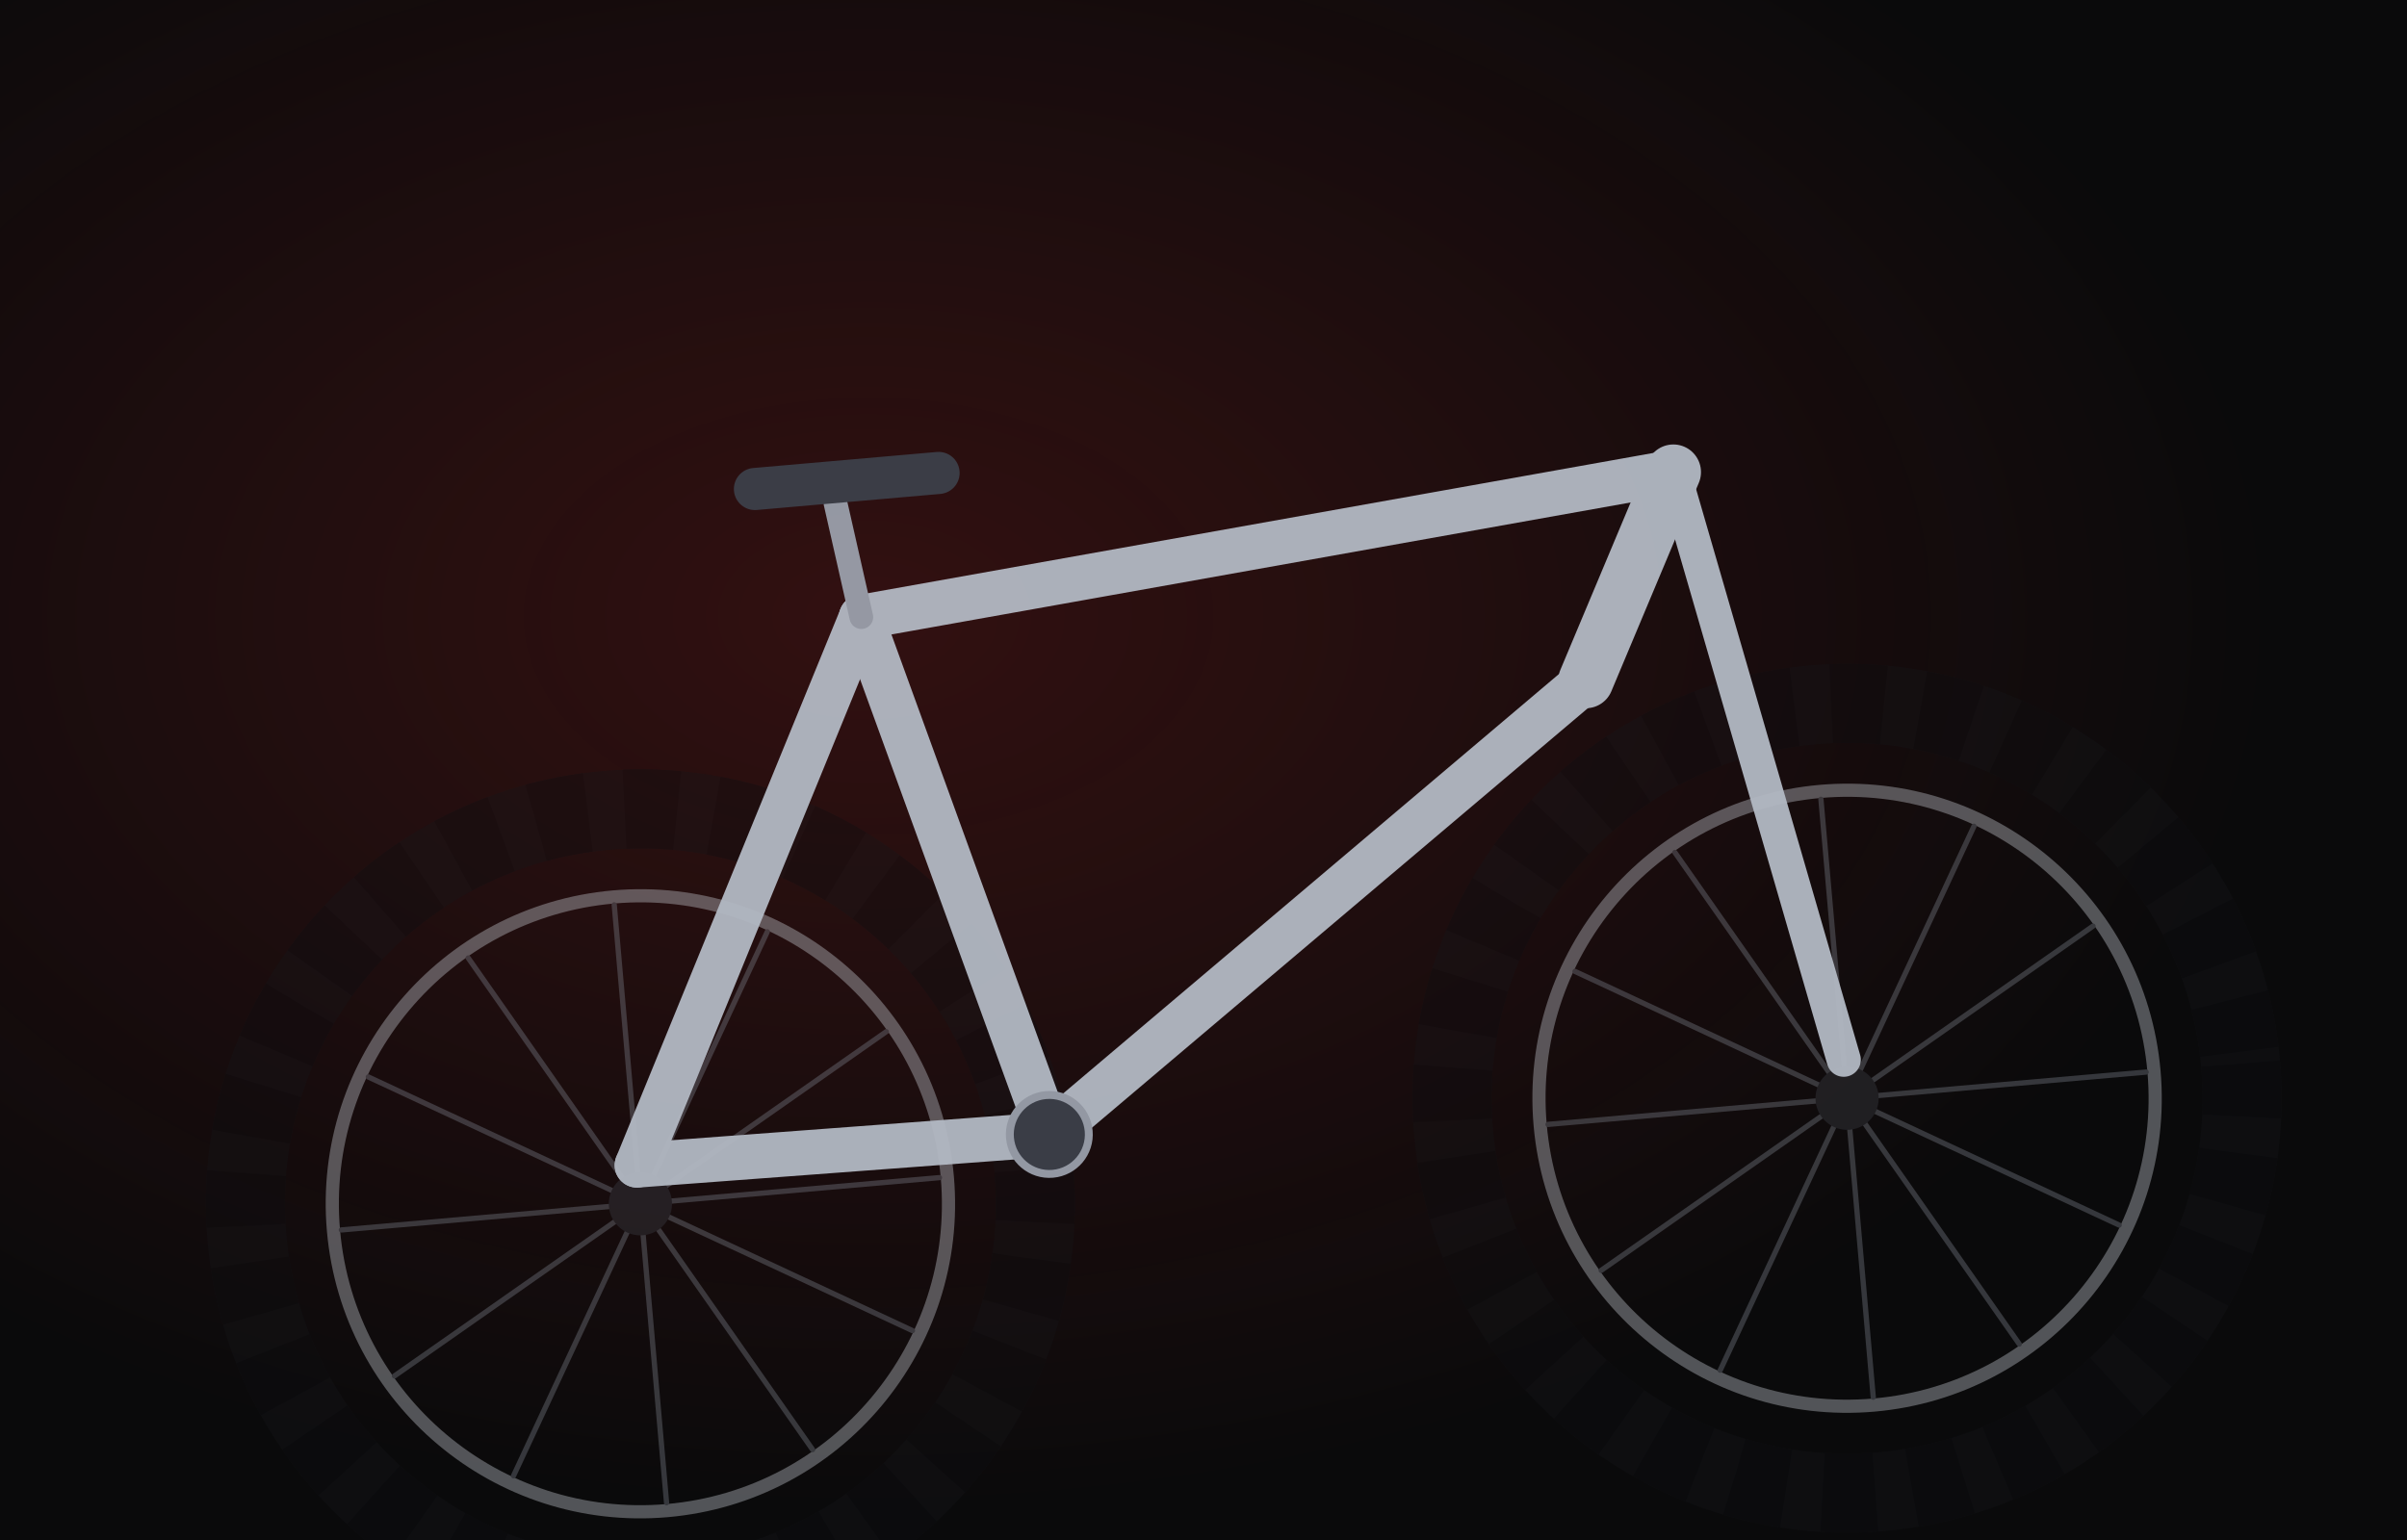
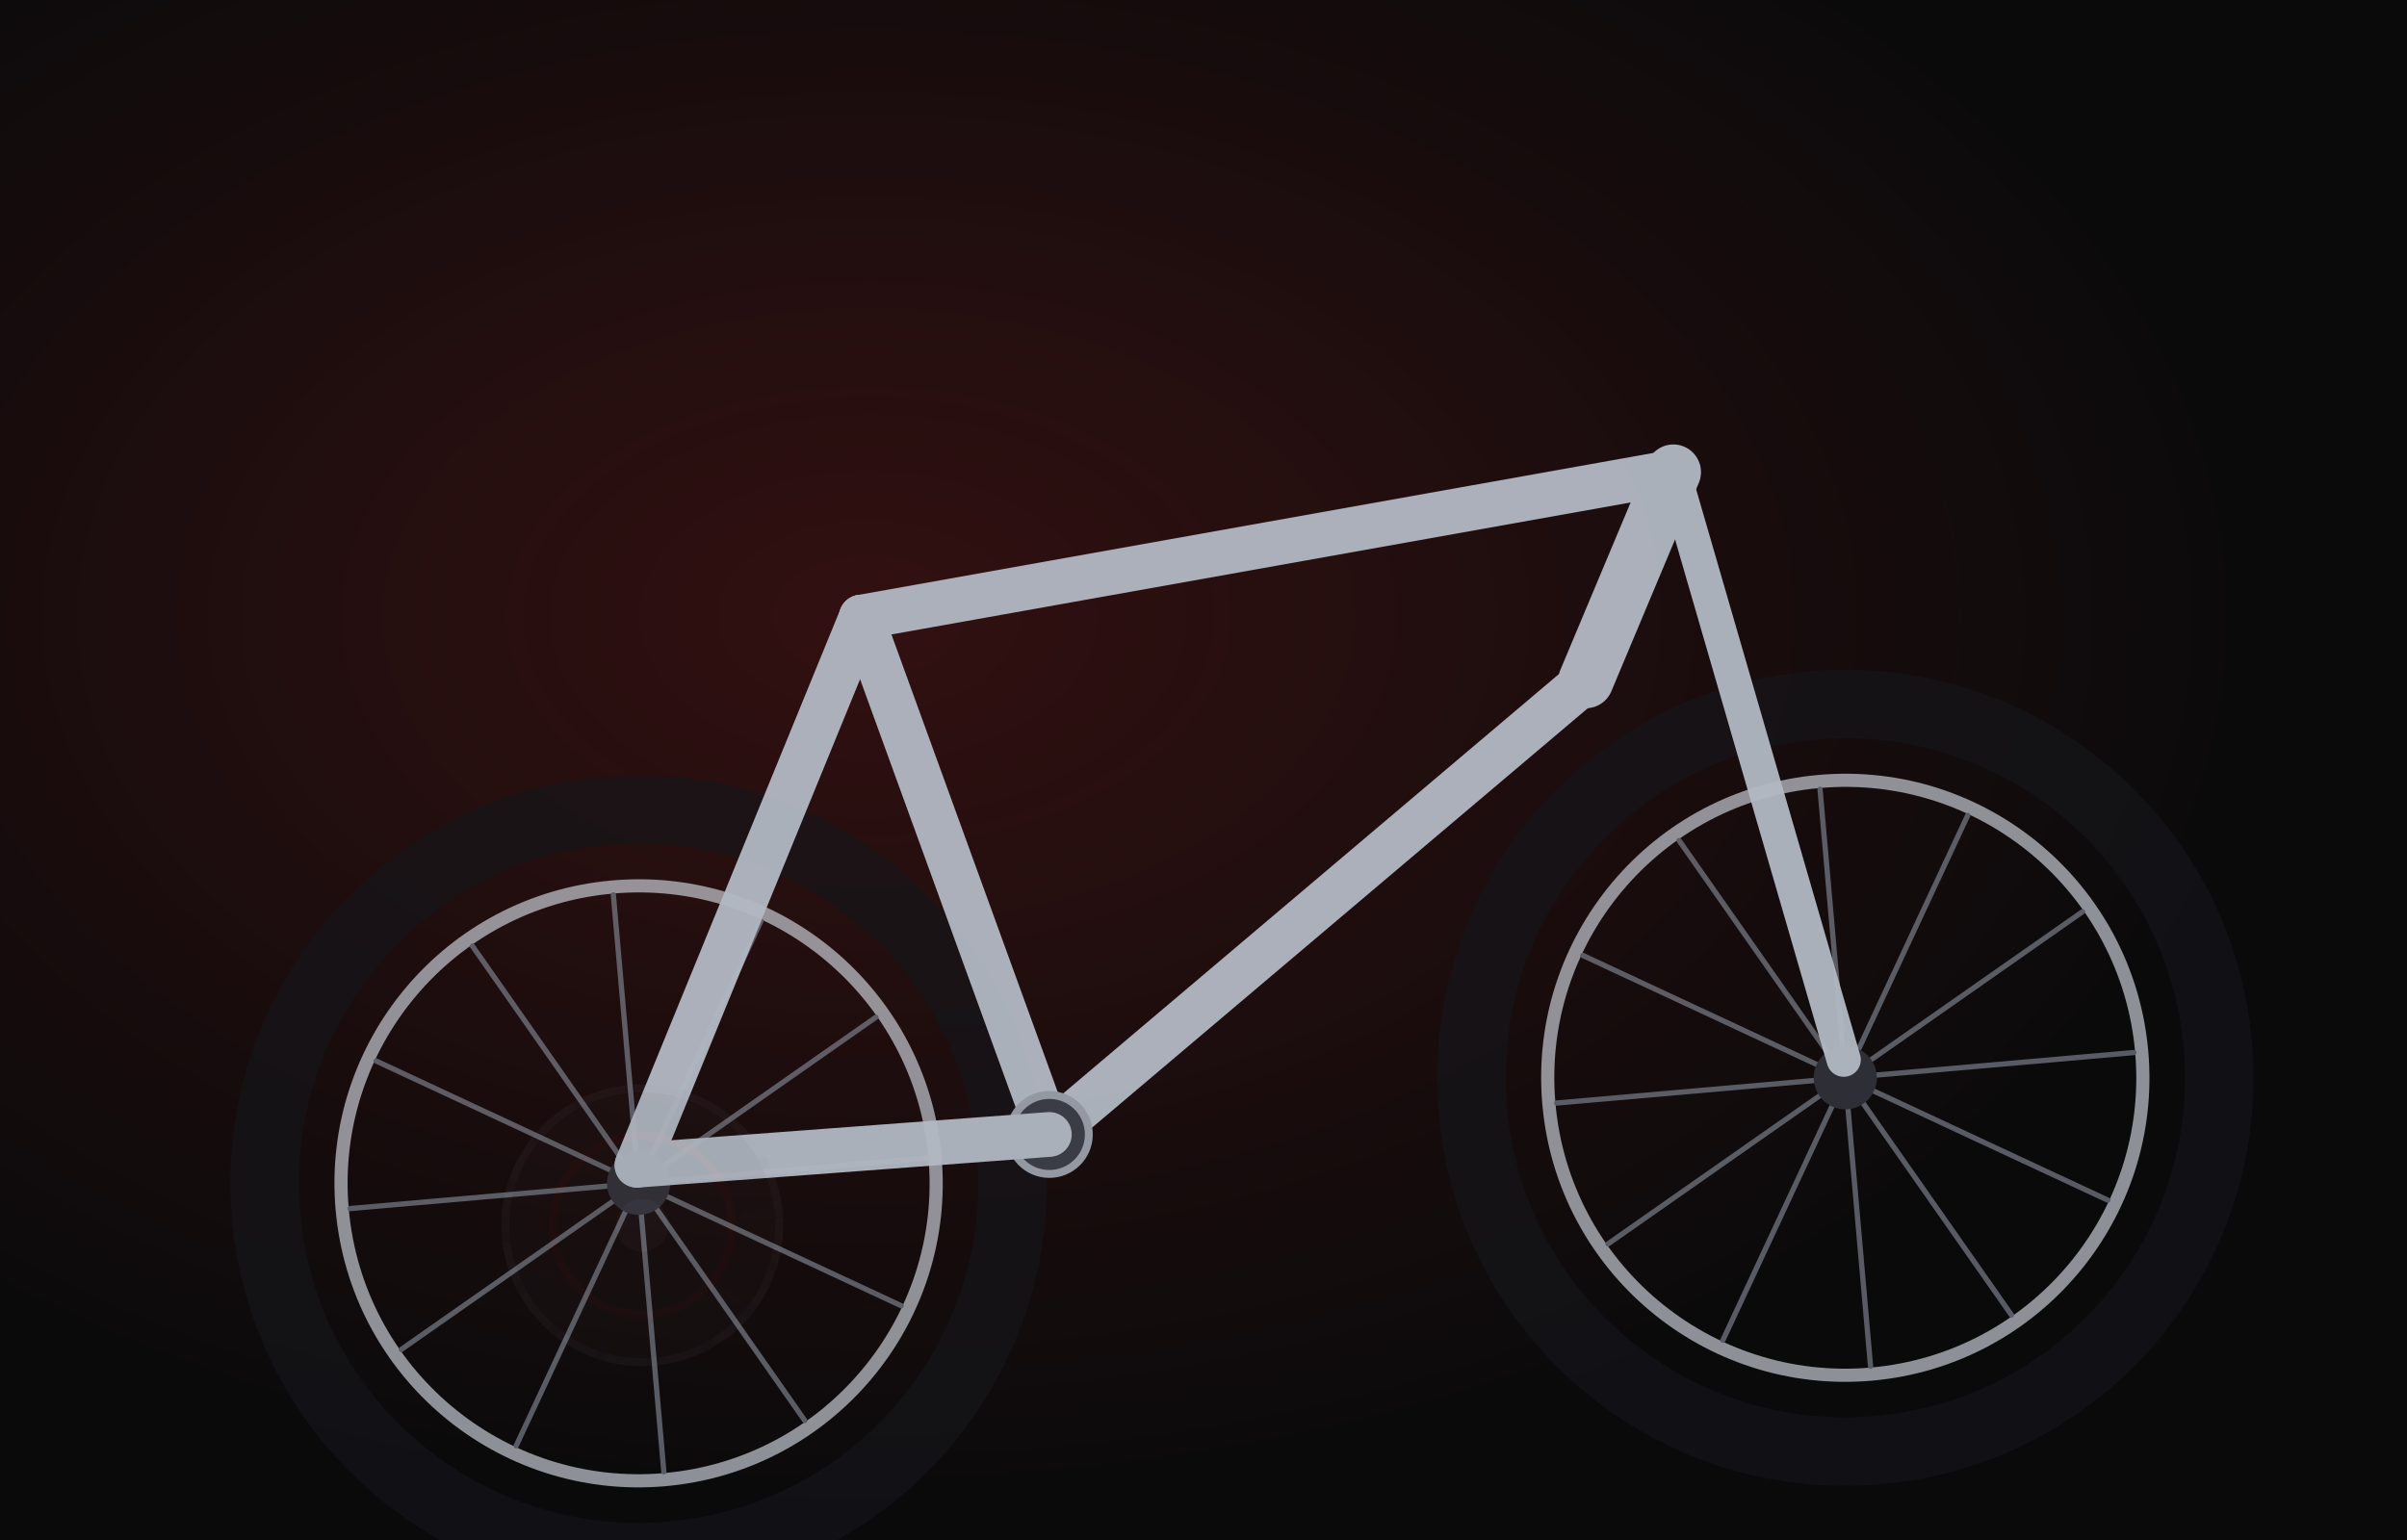
<svg xmlns="http://www.w3.org/2000/svg" viewBox="0 0 1000 640" width="1000" height="640">
  <defs>
    <radialGradient id="glow" cx="36.2%" cy="40%" r="58%">
      <stop offset="0%" stop-color="#d42a28" stop-opacity="0.20" />
      <stop offset="100%" stop-color="#d42a28" stop-opacity="0" />
    </radialGradient>
    <linearGradient id="sweep" x1="0" y1="0" x2="1" y2="0">
      <stop offset="0%" stop-color="#ffffff" stop-opacity="0" />
      <stop offset="50%" stop-color="#ffffff" stop-opacity="0.10" />
      <stop offset="55%" stop-color="#d42a28" stop-opacity="0.25" />
      <stop offset="100%" stop-color="#d42a28" stop-opacity="0" />
    </linearGradient>
  </defs>
  <rect width="1000" height="640" fill="#0a0a0b" />
  <rect width="1000" height="640" fill="url(#glow)" />
  <g transform="translate(500 350) rotate(-5.00) scale(1.094) translate(-500 -350)">
-     <g opacity="0.378" transform="translate(0 16.2)">
-       <circle cx="275" cy="452" r="150" fill="none" stroke="#141519" stroke-width="30" />
-       <circle cx="275" cy="452" r="150" fill="none" stroke="#0c0d10" stroke-width="30" stroke-dasharray="20 14" />
-       <circle cx="275" cy="452" r="117" fill="none" stroke="#cbd0d8" stroke-width="5" />
-       <line x1="275" y1="452" x2="389" y2="452" stroke="#7d828d" stroke-width="2" stroke-linecap="round" />
-       <line x1="275" y1="452" x2="373.727" y2="509" stroke="#7d828d" stroke-width="2" stroke-linecap="round" />
-       <line x1="275" y1="452" x2="332" y2="550.727" stroke="#7d828d" stroke-width="2" stroke-linecap="round" />
-       <line x1="275" y1="452" x2="275" y2="566" stroke="#7d828d" stroke-width="2" stroke-linecap="round" />
-       <line x1="275" y1="452" x2="218" y2="550.727" stroke="#7d828d" stroke-width="2" stroke-linecap="round" />
-       <line x1="275" y1="452" x2="176.273" y2="509" stroke="#7d828d" stroke-width="2" stroke-linecap="round" />
-       <line x1="275" y1="452" x2="161" y2="452" stroke="#7d828d" stroke-width="2" stroke-linecap="round" />
-       <line x1="275" y1="452" x2="176.273" y2="395" stroke="#7d828d" stroke-width="2" stroke-linecap="round" />
-       <line x1="275" y1="452" x2="218" y2="353.273" stroke="#7d828d" stroke-width="2" stroke-linecap="round" />
-       <line x1="275" y1="452" x2="275" y2="338" stroke="#7d828d" stroke-width="2" stroke-linecap="round" />
-       <line x1="275" y1="452" x2="332" y2="353.273" stroke="#7d828d" stroke-width="2" stroke-linecap="round" />
-       <line x1="275" y1="452" x2="373.727" y2="395" stroke="#7d828d" stroke-width="2" stroke-linecap="round" />
+     <g opacity="0.330" transform="translate(0 17.4)" />
+     <g opacity="0.676" transform="translate(0 8.4)">
+       <circle cx="275" cy="452" r="142" fill="none" stroke="#141519" stroke-width="26" />
+       <circle cx="275" cy="452" r="113" fill="none" stroke="#cbd0d8" stroke-width="5" />
+       <line x1="275" y1="452" x2="385" y2="452" stroke="#7d828d" stroke-width="2" stroke-linecap="round" />
+       <line x1="275" y1="452" x2="370.263" y2="507" stroke="#7d828d" stroke-width="2" stroke-linecap="round" />
+       <line x1="275" y1="452" x2="330" y2="547.263" stroke="#7d828d" stroke-width="2" stroke-linecap="round" />
+       <line x1="275" y1="452" x2="275" y2="562" stroke="#7d828d" stroke-width="2" stroke-linecap="round" />
+       <line x1="275" y1="452" x2="220" y2="547.263" stroke="#7d828d" stroke-width="2" stroke-linecap="round" />
+       <line x1="275" y1="452" x2="179.737" y2="507" stroke="#7d828d" stroke-width="2" stroke-linecap="round" />
+       <line x1="275" y1="452" x2="165" y2="452" stroke="#7d828d" stroke-width="2" stroke-linecap="round" />
+       <line x1="275" y1="452" x2="179.737" y2="397" stroke="#7d828d" stroke-width="2" stroke-linecap="round" />
+       <line x1="275" y1="452" x2="220" y2="356.737" stroke="#7d828d" stroke-width="2" stroke-linecap="round" />
+       <line x1="275" y1="452" x2="275" y2="342" stroke="#7d828d" stroke-width="2" stroke-linecap="round" />
+       <line x1="275" y1="452" x2="330" y2="356.737" stroke="#7d828d" stroke-width="2" stroke-linecap="round" />
+       <line x1="275" y1="452" x2="370.263" y2="397" stroke="#7d828d" stroke-width="2" stroke-linecap="round" />
      <circle cx="275" cy="452" r="12" fill="#3c3f49" />
-       <circle cx="735" cy="452" r="150" fill="none" stroke="#141519" stroke-width="30" />
-       <circle cx="735" cy="452" r="150" fill="none" stroke="#0c0d10" stroke-width="30" stroke-dasharray="20 14" />
-       <circle cx="735" cy="452" r="117" fill="none" stroke="#cbd0d8" stroke-width="5" />
-       <line x1="735" y1="452" x2="849" y2="452" stroke="#7d828d" stroke-width="2" stroke-linecap="round" />
-       <line x1="735" y1="452" x2="833.727" y2="509" stroke="#7d828d" stroke-width="2" stroke-linecap="round" />
-       <line x1="735" y1="452" x2="792" y2="550.727" stroke="#7d828d" stroke-width="2" stroke-linecap="round" />
-       <line x1="735" y1="452" x2="735" y2="566" stroke="#7d828d" stroke-width="2" stroke-linecap="round" />
-       <line x1="735" y1="452" x2="678" y2="550.727" stroke="#7d828d" stroke-width="2" stroke-linecap="round" />
-       <line x1="735" y1="452" x2="636.273" y2="509" stroke="#7d828d" stroke-width="2" stroke-linecap="round" />
-       <line x1="735" y1="452" x2="621" y2="452" stroke="#7d828d" stroke-width="2" stroke-linecap="round" />
-       <line x1="735" y1="452" x2="636.273" y2="395" stroke="#7d828d" stroke-width="2" stroke-linecap="round" />
-       <line x1="735" y1="452" x2="678" y2="353.273" stroke="#7d828d" stroke-width="2" stroke-linecap="round" />
-       <line x1="735" y1="452" x2="735" y2="338" stroke="#7d828d" stroke-width="2" stroke-linecap="round" />
-       <line x1="735" y1="452" x2="792" y2="353.273" stroke="#7d828d" stroke-width="2" stroke-linecap="round" />
-       <line x1="735" y1="452" x2="833.727" y2="395" stroke="#7d828d" stroke-width="2" stroke-linecap="round" />
+       <circle cx="735" cy="452" r="142" fill="none" stroke="#141519" stroke-width="26" />
+       <circle cx="735" cy="452" r="113" fill="none" stroke="#cbd0d8" stroke-width="5" />
+       <line x1="735" y1="452" x2="845" y2="452" stroke="#7d828d" stroke-width="2" stroke-linecap="round" />
+       <line x1="735" y1="452" x2="830.263" y2="507" stroke="#7d828d" stroke-width="2" stroke-linecap="round" />
+       <line x1="735" y1="452" x2="790" y2="547.263" stroke="#7d828d" stroke-width="2" stroke-linecap="round" />
+       <line x1="735" y1="452" x2="735" y2="562" stroke="#7d828d" stroke-width="2" stroke-linecap="round" />
+       <line x1="735" y1="452" x2="680" y2="547.263" stroke="#7d828d" stroke-width="2" stroke-linecap="round" />
+       <line x1="735" y1="452" x2="639.737" y2="507" stroke="#7d828d" stroke-width="2" stroke-linecap="round" />
+       <line x1="735" y1="452" x2="625" y2="452" stroke="#7d828d" stroke-width="2" stroke-linecap="round" />
+       <line x1="735" y1="452" x2="639.737" y2="397" stroke="#7d828d" stroke-width="2" stroke-linecap="round" />
+       <line x1="735" y1="452" x2="680" y2="356.737" stroke="#7d828d" stroke-width="2" stroke-linecap="round" />
+       <line x1="735" y1="452" x2="735" y2="342" stroke="#7d828d" stroke-width="2" stroke-linecap="round" />
+       <line x1="735" y1="452" x2="790" y2="356.737" stroke="#7d828d" stroke-width="2" stroke-linecap="round" />
+       <line x1="735" y1="452" x2="830.263" y2="397" stroke="#7d828d" stroke-width="2" stroke-linecap="round" />
      <circle cx="735" cy="452" r="12" fill="#3c3f49" />
+     </g>
+     <g opacity="0.000" transform="translate(0 26.0)">
+       <circle cx="275" cy="452" r="150" fill="none" stroke="#0b0c0f" stroke-width="26" stroke-dasharray="20 14" />
+       <circle cx="735" cy="452" r="150" fill="none" stroke="#0b0c0f" stroke-width="26" stroke-dasharray="20 14" />
    </g>
    <g opacity="0.943" transform="translate(0 1.5)">
      <line x1="432" y1="454" x2="650" y2="300" stroke="#b3b9c4" stroke-width="17" stroke-linecap="round" />
      <line x1="378" y1="252" x2="690" y2="224" stroke="#b3b9c4" stroke-width="17" stroke-linecap="round" />
      <line x1="432" y1="454" x2="378" y2="252" stroke="#b3b9c4" stroke-width="17" stroke-linecap="round" />
      <line x1="650" y1="300" x2="690" y2="224" stroke="#b3b9c4" stroke-width="21" stroke-linecap="round" />
+       <line x1="690" y1="224" x2="735" y2="452" stroke="#b3b9c4" stroke-width="13" stroke-linecap="round" />
+       <circle cx="432" cy="454" r="15" fill="#3c3f49" stroke="#9aa0ab" stroke-width="3" />
      <line x1="432" y1="454" x2="275" y2="452" stroke="#b3b9c4" stroke-width="17" stroke-linecap="round" />
      <line x1="275" y1="452" x2="378" y2="252" stroke="#b3b9c4" stroke-width="17" stroke-linecap="round" />
-       <line x1="690" y1="224" x2="735" y2="452" stroke="#b3b9c4" stroke-width="13" stroke-linecap="round" />
+     </g>
+     <g opacity="0.000" transform="translate(0 26.0)">
      <line x1="378" y1="252" x2="372" y2="208" stroke="#9aa0ab" stroke-width="9" stroke-linecap="round" />
      <rect x="334" y="192" width="86" height="16" rx="8" fill="#3c3f49" />
-       <circle cx="432" cy="454" r="15" fill="#3c3f49" stroke="#9aa0ab" stroke-width="3" />
    </g>
    <g opacity="0.000" transform="translate(0 26.0)">
-       <circle cx="735" cy="452" r="58" fill="none" stroke="#9aa0ab" stroke-width="4" />
-       <circle cx="735" cy="452" r="52" fill="none" stroke="#6b6f79" stroke-width="1.5" />
-       <circle cx="781" cy="452" r="3" fill="#0b0c0f" />
-       <circle cx="772.215" cy="479.038" r="3" fill="#0b0c0f" />
-       <circle cx="749.215" cy="495.749" r="3" fill="#0b0c0f" />
-       <circle cx="720.785" cy="495.749" r="3" fill="#0b0c0f" />
-       <circle cx="697.785" cy="479.038" r="3" fill="#0b0c0f" />
-       <circle cx="689" cy="452" r="3" fill="#0b0c0f" />
-       <circle cx="697.785" cy="424.962" r="3" fill="#0b0c0f" />
-       <circle cx="720.785" cy="408.251" r="3" fill="#0b0c0f" />
-       <circle cx="749.215" cy="408.251" r="3" fill="#0b0c0f" />
-       <circle cx="772.215" cy="424.962" r="3" fill="#0b0c0f" />
-       <rect x="723" y="382" width="24" height="30" rx="5" fill="#3c3f49" stroke="#e23a34" stroke-width="2" />
-       <circle cx="275" cy="452" r="58" fill="none" stroke="#9aa0ab" stroke-width="4" />
-       <circle cx="275" cy="452" r="52" fill="none" stroke="#6b6f79" stroke-width="1.5" />
-       <circle cx="321" cy="452" r="3" fill="#0b0c0f" />
-       <circle cx="312.215" cy="479.038" r="3" fill="#0b0c0f" />
-       <circle cx="289.215" cy="495.749" r="3" fill="#0b0c0f" />
-       <circle cx="260.785" cy="495.749" r="3" fill="#0b0c0f" />
-       <circle cx="237.785" cy="479.038" r="3" fill="#0b0c0f" />
-       <circle cx="229" cy="452" r="3" fill="#0b0c0f" />
-       <circle cx="237.785" cy="424.962" r="3" fill="#0b0c0f" />
-       <circle cx="260.785" cy="408.251" r="3" fill="#0b0c0f" />
-       <circle cx="289.215" cy="408.251" r="3" fill="#0b0c0f" />
-       <circle cx="312.215" cy="424.962" r="3" fill="#0b0c0f" />
-       <rect x="263" y="382" width="24" height="30" rx="5" fill="#3c3f49" stroke="#e23a34" stroke-width="2" />
+       <circle cx="735" cy="452" r="62" fill="none" stroke="#9aa0ab" stroke-width="4" />
+       <circle cx="735" cy="452" r="56" fill="none" stroke="#6b6f79" stroke-width="1.5" />
+       <circle cx="785" cy="452" r="3" fill="#0b0c0f" />
+       <circle cx="775.451" cy="481.389" r="3" fill="#0b0c0f" />
+       <circle cx="750.451" cy="499.553" r="3" fill="#0b0c0f" />
+       <circle cx="719.549" cy="499.553" r="3" fill="#0b0c0f" />
+       <circle cx="694.549" cy="481.389" r="3" fill="#0b0c0f" />
+       <circle cx="685" cy="452" r="3" fill="#0b0c0f" />
+       <circle cx="694.549" cy="422.611" r="3" fill="#0b0c0f" />
+       <circle cx="719.549" cy="404.447" r="3" fill="#0b0c0f" />
+       <circle cx="750.451" cy="404.447" r="3" fill="#0b0c0f" />
+       <circle cx="775.451" cy="422.611" r="3" fill="#0b0c0f" />
+       <circle cx="275" cy="452" r="62" fill="none" stroke="#9aa0ab" stroke-width="4" />
+       <circle cx="275" cy="452" r="56" fill="none" stroke="#6b6f79" stroke-width="1.5" />
+       <circle cx="325" cy="452" r="3" fill="#0b0c0f" />
+       <circle cx="315.451" cy="481.389" r="3" fill="#0b0c0f" />
+       <circle cx="290.451" cy="499.553" r="3" fill="#0b0c0f" />
+       <circle cx="259.549" cy="499.553" r="3" fill="#0b0c0f" />
+       <circle cx="234.549" cy="481.389" r="3" fill="#0b0c0f" />
+       <circle cx="225" cy="452" r="3" fill="#0b0c0f" />
+       <circle cx="234.549" cy="422.611" r="3" fill="#0b0c0f" />
+       <circle cx="259.549" cy="404.447" r="3" fill="#0b0c0f" />
+       <circle cx="290.451" cy="404.447" r="3" fill="#0b0c0f" />
+       <circle cx="315.451" cy="422.611" r="3" fill="#0b0c0f" />
    </g>
    <g opacity="0.000" transform="translate(0 26.0)">
      <g transform="translate(541 377) rotate(-35.23823)">
-         <rect x="-84" y="-29" width="168" height="58" rx="14" fill="#22242c" stroke="#2d303a" stroke-width="3" />
-         <rect x="-76" y="-21" width="152" height="14" rx="7" fill="#2d303a" />
-         <rect x="-68" y="17" width="32" height="5" rx="2.5" fill="#e23a34" opacity="0.85" />
-         <rect x="-34" y="17" width="32" height="5" rx="2.5" fill="#e23a34" opacity="0.85" />
-         <rect x="0" y="17" width="32" height="5" rx="2.5" fill="#e23a34" opacity="0.85" />
-         <rect x="34" y="17" width="32" height="5" rx="2.5" fill="#e23a34" opacity="0.85" />
+         <rect x="-88" y="-27" width="176" height="54" rx="14" fill="#22242c" stroke="#2d303a" stroke-width="3" />
+         <rect x="-80" y="-19" width="160" height="12" rx="6" fill="#2d303a" />
+         <rect x="-74" y="15" width="148" height="5" rx="2.5" fill="#e23a34" opacity="0.85" />
      </g>
    </g>
-     <g opacity="0.000" transform="translate(0 26.0)">
-       <circle cx="275" cy="452" r="56" fill="#3c3f49" stroke="#9aa0ab" stroke-width="3" />
-       <line x1="319" y1="452" x2="331" y2="452" stroke="#54586180" stroke-width="4" stroke-linecap="round" />
-       <line x1="315.651" y1="468.838" x2="326.737" y2="473.43" stroke="#54586180" stroke-width="4" stroke-linecap="round" />
-       <line x1="306.113" y1="483.113" x2="314.598" y2="491.598" stroke="#54586180" stroke-width="4" stroke-linecap="round" />
-       <line x1="291.838" y1="492.651" x2="296.43" y2="503.737" stroke="#54586180" stroke-width="4" stroke-linecap="round" />
-       <line x1="275" y1="496" x2="275" y2="508" stroke="#54586180" stroke-width="4" stroke-linecap="round" />
-       <line x1="258.162" y1="492.651" x2="253.57" y2="503.737" stroke="#54586180" stroke-width="4" stroke-linecap="round" />
-       <line x1="243.887" y1="483.113" x2="235.402" y2="491.598" stroke="#54586180" stroke-width="4" stroke-linecap="round" />
-       <line x1="234.349" y1="468.838" x2="223.263" y2="473.43" stroke="#54586180" stroke-width="4" stroke-linecap="round" />
-       <line x1="231" y1="452" x2="219" y2="452" stroke="#54586180" stroke-width="4" stroke-linecap="round" />
-       <line x1="234.349" y1="435.162" x2="223.263" y2="430.57" stroke="#54586180" stroke-width="4" stroke-linecap="round" />
-       <line x1="243.887" y1="420.887" x2="235.402" y2="412.402" stroke="#54586180" stroke-width="4" stroke-linecap="round" />
-       <line x1="258.162" y1="411.349" x2="253.57" y2="400.263" stroke="#54586180" stroke-width="4" stroke-linecap="round" />
-       <line x1="275" y1="408" x2="275" y2="396" stroke="#54586180" stroke-width="4" stroke-linecap="round" />
-       <line x1="291.838" y1="411.349" x2="296.43" y2="400.263" stroke="#54586180" stroke-width="4" stroke-linecap="round" />
-       <line x1="306.113" y1="420.887" x2="314.598" y2="412.402" stroke="#54586180" stroke-width="4" stroke-linecap="round" />
-       <line x1="315.651" y1="435.162" x2="326.737" y2="430.57" stroke="#54586180" stroke-width="4" stroke-linecap="round" />
-       <circle cx="275" cy="452" r="38" fill="none" stroke="#e23a34" stroke-width="3" opacity="0.8" />
+     <g opacity="0.060" transform="translate(0 24.4)">
+       <circle cx="275" cy="452" r="52" fill="#3c3f49" stroke="#9aa0ab" stroke-width="3" />
+       <line x1="315" y1="452" x2="327" y2="452" stroke="#54586180" stroke-width="4" stroke-linecap="round" />
+       <line x1="311.955" y1="467.307" x2="323.042" y2="471.9" stroke="#54586180" stroke-width="4" stroke-linecap="round" />
+       <line x1="303.284" y1="480.284" x2="311.77" y2="488.77" stroke="#54586180" stroke-width="4" stroke-linecap="round" />
+       <line x1="290.307" y1="488.955" x2="294.9" y2="500.042" stroke="#54586180" stroke-width="4" stroke-linecap="round" />
+       <line x1="275" y1="492" x2="275" y2="504" stroke="#54586180" stroke-width="4" stroke-linecap="round" />
+       <line x1="259.693" y1="488.955" x2="255.1" y2="500.042" stroke="#54586180" stroke-width="4" stroke-linecap="round" />
+       <line x1="246.716" y1="480.284" x2="238.23" y2="488.77" stroke="#54586180" stroke-width="4" stroke-linecap="round" />
+       <line x1="238.045" y1="467.307" x2="226.958" y2="471.9" stroke="#54586180" stroke-width="4" stroke-linecap="round" />
+       <line x1="235" y1="452" x2="223" y2="452" stroke="#54586180" stroke-width="4" stroke-linecap="round" />
+       <line x1="238.045" y1="436.693" x2="226.958" y2="432.1" stroke="#54586180" stroke-width="4" stroke-linecap="round" />
+       <line x1="246.716" y1="423.716" x2="238.23" y2="415.23" stroke="#54586180" stroke-width="4" stroke-linecap="round" />
+       <line x1="259.693" y1="415.045" x2="255.1" y2="403.958" stroke="#54586180" stroke-width="4" stroke-linecap="round" />
+       <line x1="275" y1="412" x2="275" y2="400" stroke="#54586180" stroke-width="4" stroke-linecap="round" />
+       <line x1="290.307" y1="415.045" x2="294.9" y2="403.958" stroke="#54586180" stroke-width="4" stroke-linecap="round" />
+       <line x1="303.284" y1="423.716" x2="311.77" y2="415.23" stroke="#54586180" stroke-width="4" stroke-linecap="round" />
+       <line x1="311.955" y1="436.693" x2="323.042" y2="432.1" stroke="#54586180" stroke-width="4" stroke-linecap="round" />
+       <circle cx="275" cy="452" r="34" fill="none" stroke="#e23a34" stroke-width="3" opacity="0.8" />
      <circle cx="275" cy="452" r="10" fill="#9aa0ab" />
    </g>
    <g opacity="0.000" transform="translate(0 26.0)">
-       <path d="M398 246 L660 220 L660 244 L398 274 Z" fill="#1c1d22" opacity="0.92" />
-       <path d="M700 230 q40 6 44 74 l-30 6 q-14 -44 -32 -60 Z" fill="#1c1d22" opacity="0.92" />
-       <rect x="408" y="254" width="70" height="4" rx="2" fill="#e23a34" opacity="0.7" />
+       <rect x="723" y="370" width="22" height="28" rx="5" fill="#3c3f49" stroke="#9aa0ab" stroke-width="2" />
+       <rect x="263" y="370" width="22" height="28" rx="5" fill="#3c3f49" stroke="#9aa0ab" stroke-width="2" />
    </g>
+     <g opacity="0.000" transform="translate(0 26.0)">
+       <line x1="432" y1="454" x2="650" y2="300" stroke="#1c1d22" stroke-width="10" stroke-linecap="round" />
+       <line x1="378" y1="252" x2="690" y2="224" stroke="#1c1d22" stroke-width="10" stroke-linecap="round" />
+       <path d="M398 248 L660 222 L660 242 L398 272 Z" fill="#1c1d22" opacity="0.9" />
+     </g>
+     <g opacity="0.000" transform="translate(0 26.0)" />
+     <g opacity="0.000" transform="translate(0 26.0)" />
    <g opacity="0.000" transform="translate(0 26.0)">
      <line x1="690" y1="224" x2="696" y2="170" stroke="#9aa0ab" stroke-width="10" stroke-linecap="round" />
      <line x1="650" y1="170" x2="748" y2="160" stroke="#3c3f49" stroke-width="13" stroke-linecap="round" />
      <line x1="650" y1="170" x2="628" y2="176" stroke="#141519" stroke-width="16" stroke-linecap="round" />
-       <rect x="686" y="138" width="40" height="26" rx="6" fill="#0d0e12" stroke="#9aa0ab" stroke-width="2" />
-       <rect x="690" y="142" width="32" height="18" rx="3" fill="#33363f" opacity="1" />
+       <rect x="686" y="138" width="48" height="26" rx="6" fill="#0d0e12" stroke="#9aa0ab" stroke-width="2" />
    </g>
  </g>
  <g transform="translate(-163 0) skewX(-12)">
    <rect x="-90" y="-100" width="180" height="840" fill="url(#sweep)" />
  </g>
</svg>
